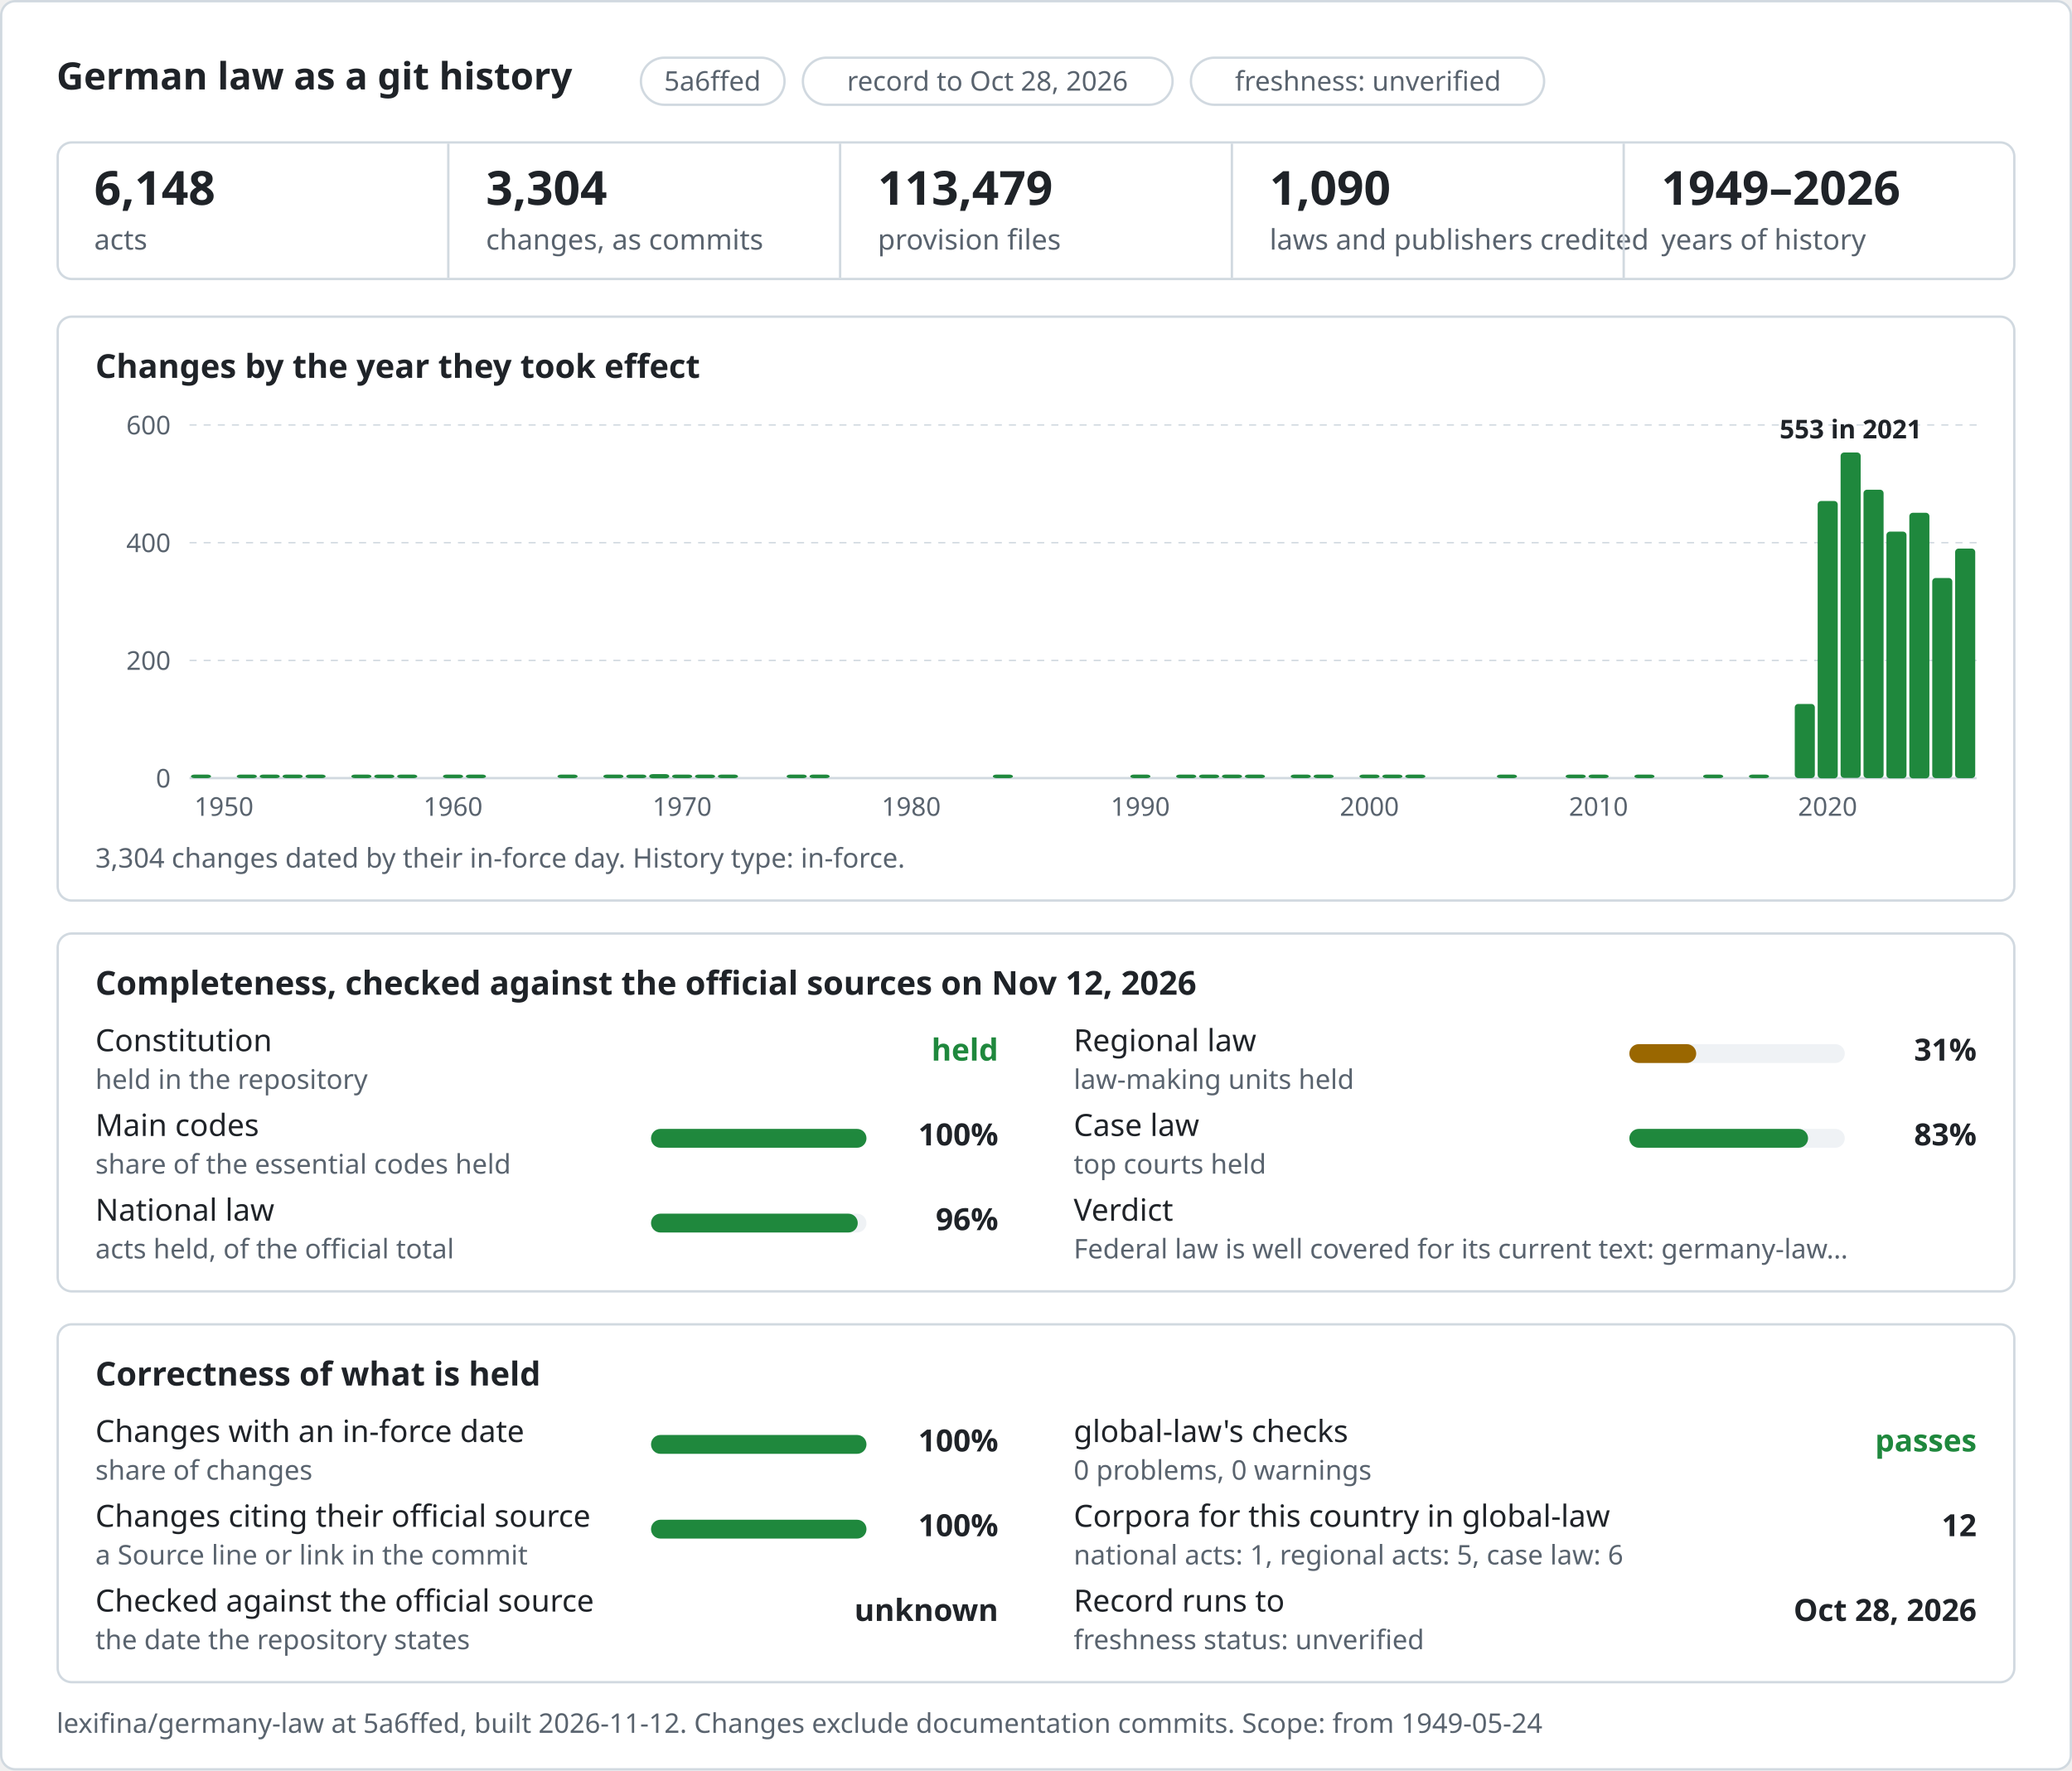
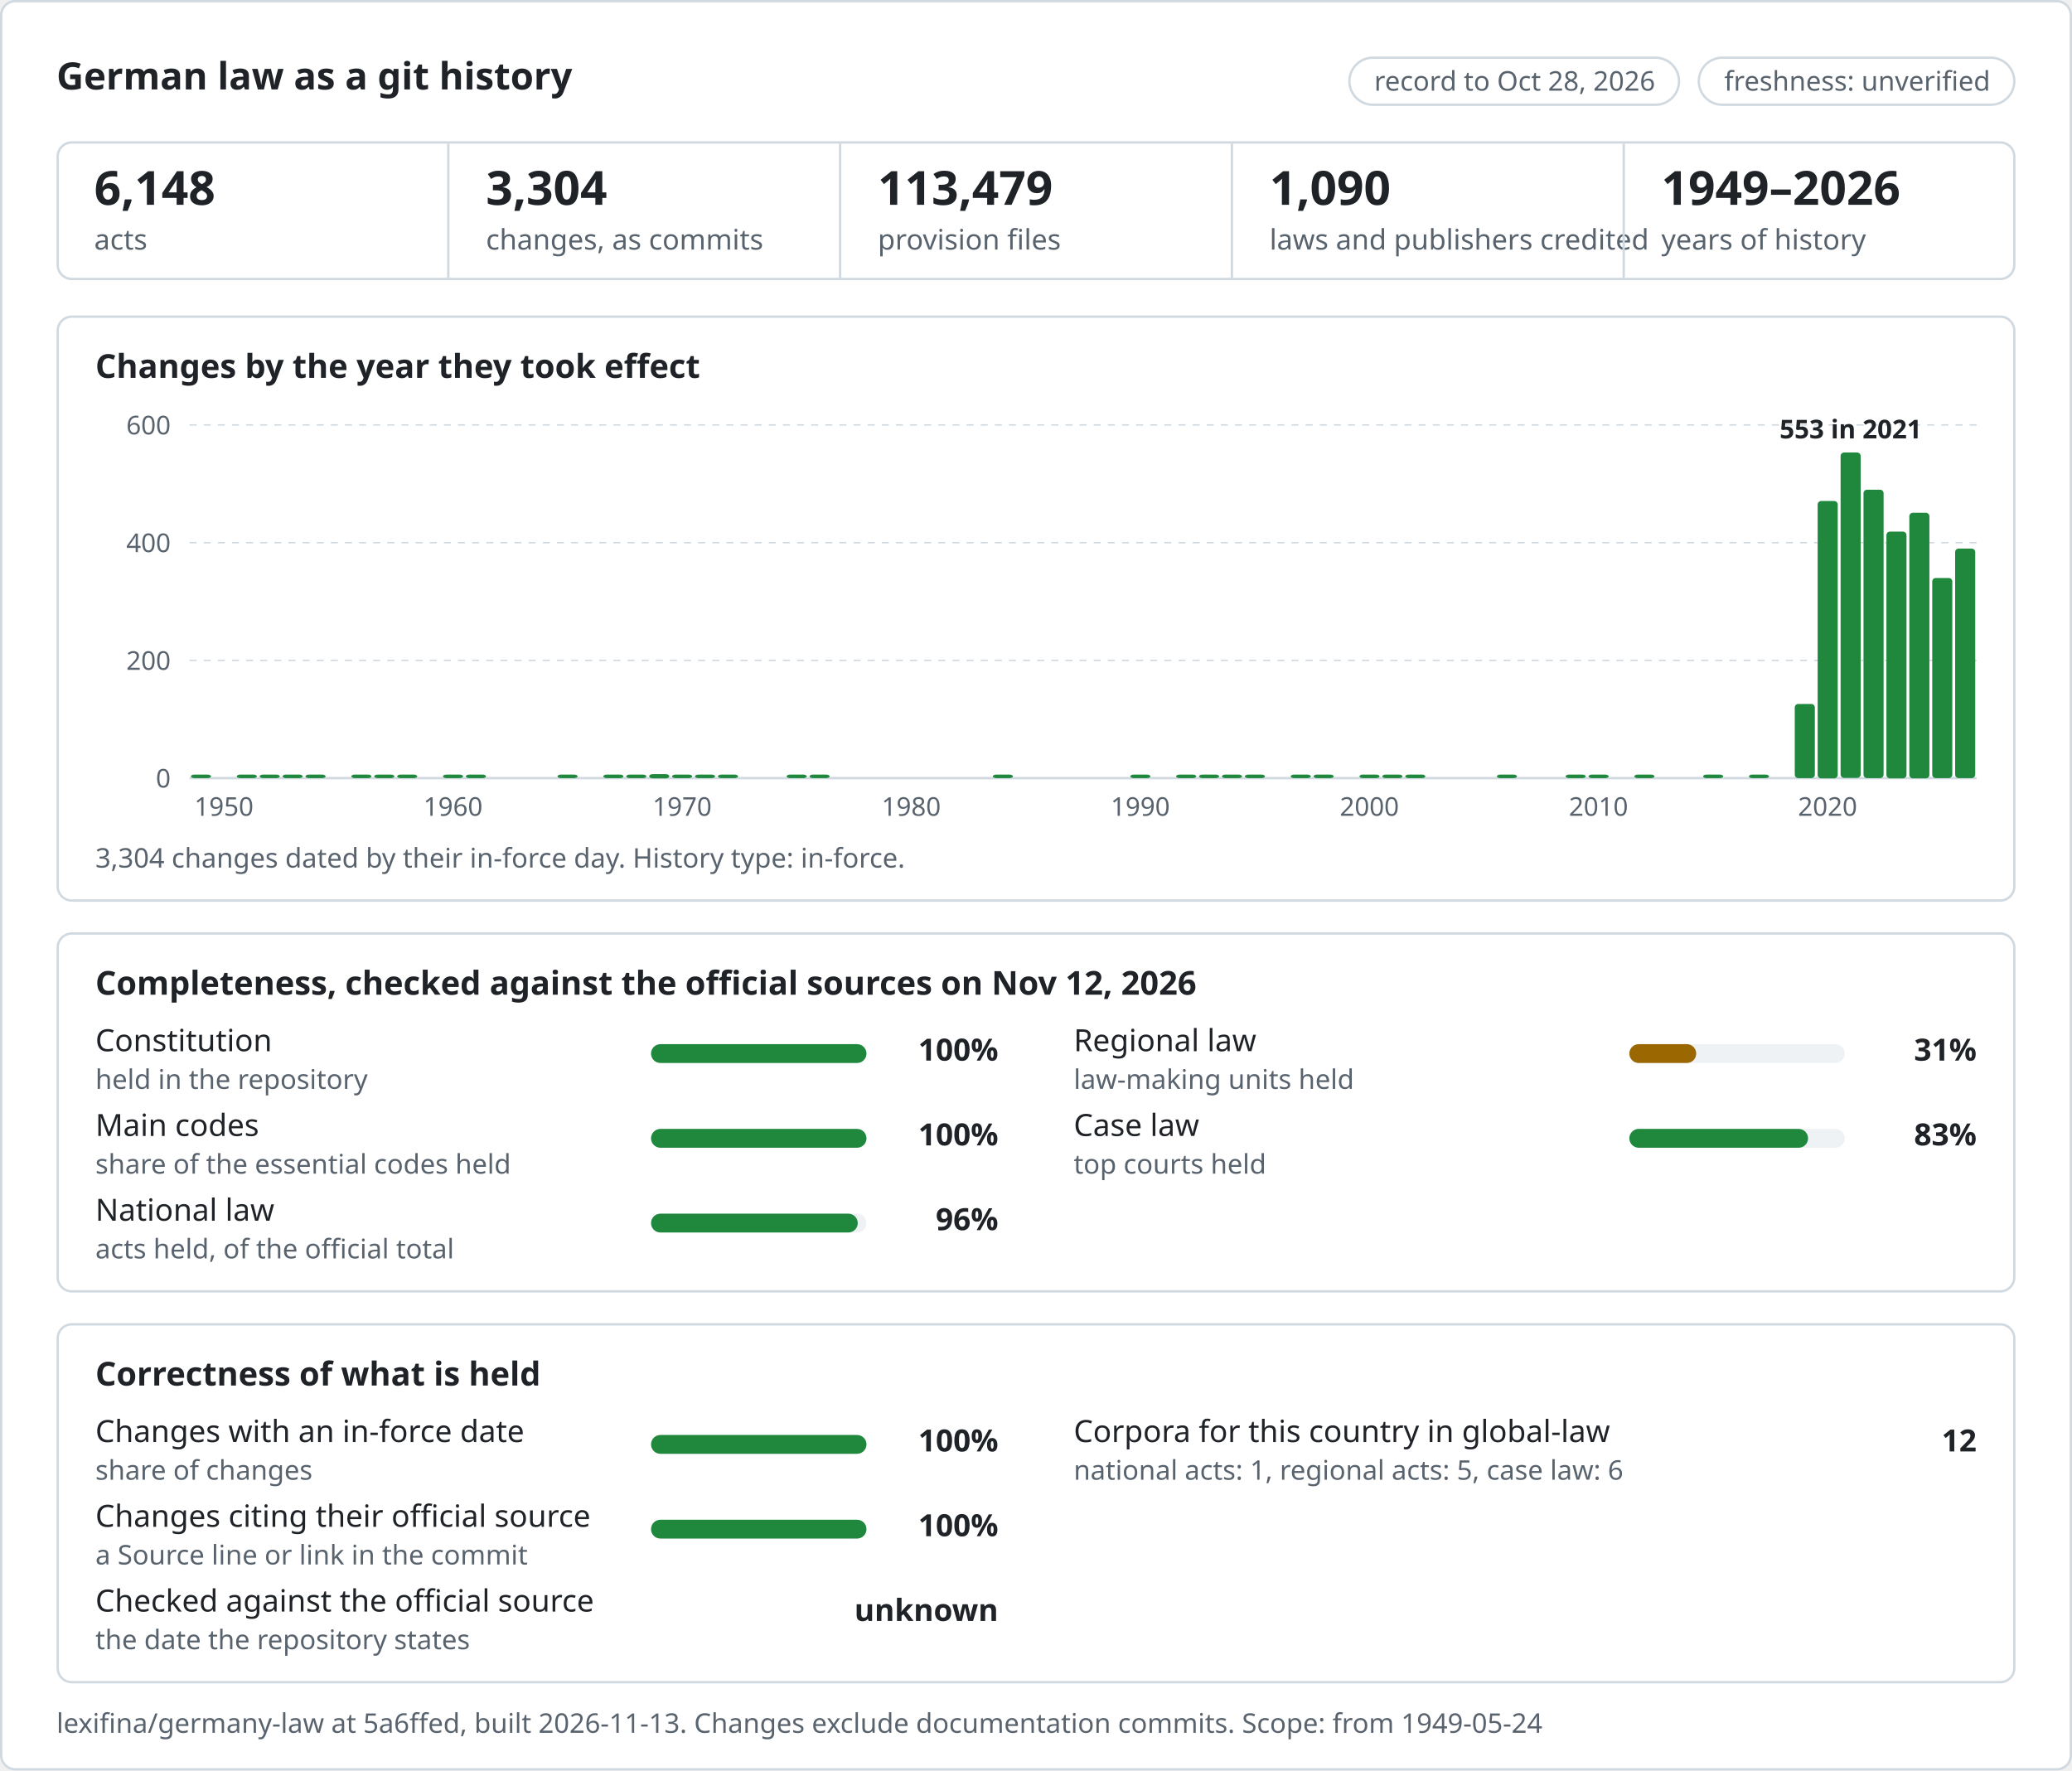
<svg xmlns="http://www.w3.org/2000/svg" width="880" height="752" viewBox="0 0 880 752" font-family="-apple-system,BlinkMacSystemFont,Segoe UI,Noto Sans,Helvetica,Arial,sans-serif">
  <rect x="0.5" y="0.5" width="879" height="751" rx="6" fill="#ffffff" stroke="#d1d9e0" />
  <text x="24" y="38" font-size="16" font-weight="600" fill="#1f2328">German law as a git history</text>
-   <rect x="272.2" y="24.5" width="61" height="20" rx="10" fill="none" stroke="#d1d9e0" />
-   <text x="302.6" y="38.5" font-size="11.5" font-weight="500" text-anchor="middle" fill="#59636e">5a6ffed</text>
-   <rect x="341.0" y="24.5" width="157" height="20" rx="10" fill="none" stroke="#d1d9e0" />
-   <text x="419.4" y="38.5" font-size="11.5" font-weight="500" text-anchor="middle" fill="#59636e">record to Oct 28, 2026</text>
-   <rect x="505.8" y="24.5" width="150" height="20" rx="10" fill="none" stroke="#d1d9e0" />
-   <text x="581.0" y="38.5" font-size="11.5" font-weight="500" text-anchor="middle" fill="#59636e">freshness: unverified</text>
+   <rect x="573.1" y="24.5" width="140" height="20" rx="10" fill="none" stroke="#d1d9e0" />
+   <text x="643.3" y="38.5" font-size="11.5" font-weight="500" text-anchor="middle" fill="#59636e">record to Oct 28, 2026</text>
+   <rect x="721.5" y="24.5" width="134" height="20" rx="10" fill="none" stroke="#d1d9e0" />
+   <text x="788.8" y="38.5" font-size="11.5" font-weight="500" text-anchor="middle" fill="#59636e">freshness: unverified</text>
  <rect x="24.5" y="60.5" width="831" height="58" rx="6" fill="#ffffff" stroke="#d1d9e0" />
  <text x="40.0" y="87" font-size="20" font-weight="600" fill="#1f2328">6,148</text>
  <text x="40.0" y="106" font-size="12" fill="#59636e">acts</text>
  <line x1="190.4" y1="61" x2="190.4" y2="118" stroke="#d1d9e0" />
  <text x="206.4" y="87" font-size="20" font-weight="600" fill="#1f2328">3,304</text>
  <text x="206.4" y="106" font-size="12" fill="#59636e">changes, as commits</text>
  <line x1="356.8" y1="61" x2="356.8" y2="118" stroke="#d1d9e0" />
  <text x="372.8" y="87" font-size="20" font-weight="600" fill="#1f2328">113,479</text>
  <text x="372.8" y="106" font-size="12" fill="#59636e">provision files</text>
  <line x1="523.2" y1="61" x2="523.2" y2="118" stroke="#d1d9e0" />
  <text x="539.2" y="87" font-size="20" font-weight="600" fill="#1f2328">1,090</text>
-   <text x="539.2" y="106" font-size="12" fill="#59636e">laws and publishers credited</text>
+   <text x="539.2" y="106" font-size="12" fill="#59636e" textLength="142" lengthAdjust="spacingAndGlyphs">laws and publishers credited</text>
  <line x1="689.6" y1="61" x2="689.6" y2="118" stroke="#d1d9e0" />
  <text x="705.6" y="87" font-size="20" font-weight="600" fill="#1f2328">1949–2026</text>
  <text x="705.6" y="106" font-size="12" fill="#59636e">years of history</text>
  <rect x="24.5" y="134.5" width="831" height="248" rx="6" fill="#ffffff" stroke="#d1d9e0" />
  <text x="40.5" y="160.5" font-size="14" font-weight="600" fill="#1f2328">Changes by the year they took effect</text>
  <line x1="80.5" y1="330.5" x2="839.5" y2="330.5" stroke="#d1d9e0" stroke-width="1" />
  <text x="72.5" y="334.5" font-size="11" text-anchor="end" fill="#59636e">0</text>
  <line x1="80.5" y1="280.5" x2="839.5" y2="280.5" stroke="#d1d9e0" stroke-width="0.6" stroke-dasharray="3 3" />
  <text x="72.5" y="284.5" font-size="11" text-anchor="end" fill="#59636e">200</text>
  <line x1="80.5" y1="230.5" x2="839.5" y2="230.5" stroke="#d1d9e0" stroke-width="0.6" stroke-dasharray="3 3" />
  <text x="72.5" y="234.5" font-size="11" text-anchor="end" fill="#59636e">400</text>
  <line x1="80.5" y1="180.5" x2="839.5" y2="180.5" stroke="#d1d9e0" stroke-width="0.6" stroke-dasharray="3 3" />
  <text x="72.5" y="184.5" font-size="11" text-anchor="end" fill="#59636e">600</text>
  <rect x="81.10" y="329.0" width="8.53" height="1.5" rx="1.5" fill="#1f883d" />
  <text x="95.1" y="346.5" font-size="11" text-anchor="middle" fill="#59636e">1950</text>
  <rect x="100.56" y="329.0" width="8.53" height="1.5" rx="1.5" fill="#1f883d" />
  <rect x="110.29" y="329.0" width="8.53" height="1.5" rx="1.5" fill="#1f883d" />
  <rect x="120.02" y="329.0" width="8.53" height="1.5" rx="1.5" fill="#1f883d" />
  <rect x="129.75" y="329.0" width="8.53" height="1.5" rx="1.5" fill="#1f883d" />
  <rect x="149.22" y="329.0" width="8.53" height="1.5" rx="1.5" fill="#1f883d" />
  <rect x="158.95" y="329.0" width="8.53" height="1.5" rx="1.5" fill="#1f883d" />
  <rect x="168.68" y="329.0" width="8.53" height="1.5" rx="1.5" fill="#1f883d" />
  <rect x="188.14" y="329.0" width="8.53" height="1.5" rx="1.5" fill="#1f883d" />
  <text x="192.4" y="346.5" font-size="11" text-anchor="middle" fill="#59636e">1960</text>
  <rect x="197.87" y="329.0" width="8.53" height="1.5" rx="1.5" fill="#1f883d" />
  <rect x="236.79" y="329.0" width="8.53" height="1.5" rx="1.5" fill="#1f883d" />
  <rect x="256.25" y="329.0" width="8.53" height="1.5" rx="1.5" fill="#1f883d" />
  <rect x="265.98" y="329.0" width="8.53" height="1.5" rx="1.5" fill="#1f883d" />
  <rect x="275.72" y="328.8" width="8.53" height="1.8" rx="1.5" fill="#1f883d" />
  <rect x="285.45" y="329.0" width="8.53" height="1.5" rx="1.5" fill="#1f883d" />
  <text x="289.7" y="346.5" font-size="11" text-anchor="middle" fill="#59636e">1970</text>
  <rect x="295.18" y="329.0" width="8.53" height="1.5" rx="1.5" fill="#1f883d" />
  <rect x="304.91" y="329.0" width="8.53" height="1.5" rx="1.5" fill="#1f883d" />
  <rect x="334.10" y="329.0" width="8.53" height="1.5" rx="1.5" fill="#1f883d" />
  <rect x="343.83" y="329.0" width="8.53" height="1.5" rx="1.5" fill="#1f883d" />
  <text x="387.0" y="346.5" font-size="11" text-anchor="middle" fill="#59636e">1980</text>
  <rect x="421.68" y="329.0" width="8.53" height="1.5" rx="1.5" fill="#1f883d" />
  <rect x="480.06" y="329.0" width="8.53" height="1.5" rx="1.5" fill="#1f883d" />
  <text x="484.3" y="346.5" font-size="11" text-anchor="middle" fill="#59636e">1990</text>
  <rect x="499.52" y="329.0" width="8.53" height="1.5" rx="1.5" fill="#1f883d" />
  <rect x="509.25" y="329.0" width="8.53" height="1.5" rx="1.5" fill="#1f883d" />
  <rect x="518.98" y="329.0" width="8.53" height="1.5" rx="1.5" fill="#1f883d" />
  <rect x="528.72" y="329.0" width="8.53" height="1.5" rx="1.5" fill="#1f883d" />
  <rect x="548.18" y="329.0" width="8.53" height="1.5" rx="1.5" fill="#1f883d" />
  <rect x="557.91" y="329.0" width="8.53" height="1.5" rx="1.5" fill="#1f883d" />
  <rect x="577.37" y="329.0" width="8.53" height="1.5" rx="1.5" fill="#1f883d" />
  <text x="581.6" y="346.5" font-size="11" text-anchor="middle" fill="#59636e">2000</text>
  <rect x="587.10" y="329.0" width="8.53" height="1.5" rx="1.5" fill="#1f883d" />
  <rect x="596.83" y="329.0" width="8.53" height="1.5" rx="1.5" fill="#1f883d" />
  <rect x="635.75" y="329.0" width="8.53" height="1.5" rx="1.5" fill="#1f883d" />
  <rect x="664.95" y="329.0" width="8.53" height="1.5" rx="1.5" fill="#1f883d" />
  <rect x="674.68" y="329.0" width="8.53" height="1.5" rx="1.5" fill="#1f883d" />
  <text x="678.9" y="346.5" font-size="11" text-anchor="middle" fill="#59636e">2010</text>
  <rect x="694.14" y="329.0" width="8.53" height="1.5" rx="1.5" fill="#1f883d" />
  <rect x="723.33" y="329.0" width="8.53" height="1.5" rx="1.5" fill="#1f883d" />
  <rect x="742.79" y="329.0" width="8.53" height="1.5" rx="1.5" fill="#1f883d" />
  <rect x="762.25" y="299.0" width="8.53" height="31.5" rx="1.5" fill="#1f883d" />
  <rect x="771.98" y="212.8" width="8.53" height="117.8" rx="1.5" fill="#1f883d" />
  <text x="776.2" y="346.5" font-size="11" text-anchor="middle" fill="#59636e">2020</text>
  <rect x="781.72" y="192.2" width="8.53" height="138.2" rx="1.5" fill="#1f883d" />
  <text x="786.0" y="186.2" font-size="11" font-weight="600" text-anchor="middle" fill="#1f2328">553 in 2021</text>
  <rect x="791.45" y="208.0" width="8.53" height="122.5" rx="1.5" fill="#1f883d" />
  <rect x="801.18" y="225.8" width="8.53" height="104.8" rx="1.5" fill="#1f883d" />
  <rect x="810.91" y="217.8" width="8.53" height="112.8" rx="1.5" fill="#1f883d" />
  <rect x="820.64" y="245.5" width="8.53" height="85.0" rx="1.5" fill="#1f883d" />
  <rect x="830.37" y="233.0" width="8.53" height="97.5" rx="1.5" fill="#1f883d" />
  <text x="40.5" y="368.5" font-size="11.5" fill="#59636e">3,304 changes dated by their in-force day. History type: in-force.</text>
  <rect x="24.5" y="396.5" width="831" height="152" rx="6" fill="#ffffff" stroke="#d1d9e0" />
  <text x="40.5" y="422.5" font-size="14" font-weight="600" fill="#1f2328">Completeness, checked against the official sources on Nov 12, 2026</text>
  <text x="40.5" y="446.5" font-size="13" fill="#1f2328">Constitution</text>
  <text x="40.5" y="462.5" font-size="11.5" fill="#59636e">held in the repository</text>
-   <text x="424.0" y="450.5" font-size="13" font-weight="600" text-anchor="end" fill="#1f883d">held</text>
+   <g>
+     <rect x="276.5" y="443.5" width="91.5" height="8" rx="4" fill="#eff2f5" />
+     <rect x="276.5" y="443.5" width="91.5" height="8" rx="4" fill="#1f883d" />
+   </g>
+   <text x="424.0" y="450.5" font-size="13" font-weight="600" text-anchor="end" fill="#1f2328">100%</text>
  <text x="40.5" y="482.5" font-size="13" fill="#1f2328">Main codes</text>
  <text x="40.5" y="498.5" font-size="11.5" fill="#59636e">share of the essential codes held</text>
  <g>
    <rect x="276.5" y="479.5" width="91.5" height="8" rx="4" fill="#eff2f5" />
    <rect x="276.5" y="479.5" width="91.5" height="8" rx="4" fill="#1f883d" />
  </g>
  <text x="424.0" y="486.5" font-size="13" font-weight="600" text-anchor="end" fill="#1f2328">100%</text>
  <text x="40.5" y="518.5" font-size="13" fill="#1f2328">National law</text>
  <text x="40.5" y="534.5" font-size="11.5" fill="#59636e">acts held, of the official total</text>
  <g>
    <rect x="276.5" y="515.5" width="91.5" height="8" rx="4" fill="#eff2f5" />
    <rect x="276.5" y="515.5" width="87.8" height="8" rx="4" fill="#1f883d" />
  </g>
  <text x="424.0" y="522.5" font-size="13" font-weight="600" text-anchor="end" fill="#1f2328">96%</text>
  <text x="456.0" y="446.5" font-size="13" fill="#1f2328">Regional law</text>
  <text x="456.0" y="462.5" font-size="11.5" fill="#59636e">law-making units held</text>
  <g>
    <rect x="692.0" y="443.5" width="91.5" height="8" rx="4" fill="#eff2f5" />
    <rect x="692.0" y="443.5" width="28.4" height="8" rx="4" fill="#9a6700" />
  </g>
  <text x="839.5" y="450.5" font-size="13" font-weight="600" text-anchor="end" fill="#1f2328">31%</text>
  <text x="456.0" y="482.5" font-size="13" fill="#1f2328">Case law</text>
  <text x="456.0" y="498.5" font-size="11.5" fill="#59636e">top courts held</text>
  <g>
    <rect x="692.0" y="479.5" width="91.5" height="8" rx="4" fill="#eff2f5" />
    <rect x="692.0" y="479.5" width="75.9" height="8" rx="4" fill="#1f883d" />
  </g>
  <text x="839.5" y="486.5" font-size="13" font-weight="600" text-anchor="end" fill="#1f2328">83%</text>
-   <text x="456.0" y="518.5" font-size="13" fill="#1f2328">Verdict</text>
-   <text x="456.0" y="534.5" font-size="11.5" fill="#59636e">Federal law is well covered for its current text: germany-law…</text>
-   <text x="839.5" y="522.5" font-size="13" font-weight="600" text-anchor="end" fill="#59636e" />
  <rect x="24.5" y="562.5" width="831" height="152" rx="6" fill="#ffffff" stroke="#d1d9e0" />
  <text x="40.5" y="588.5" font-size="14" font-weight="600" fill="#1f2328">Correctness of what is held</text>
  <text x="40.5" y="612.5" font-size="13" fill="#1f2328">Changes with an in-force date</text>
  <text x="40.5" y="628.5" font-size="11.5" fill="#59636e">share of changes</text>
  <g>
    <rect x="276.5" y="609.5" width="91.5" height="8" rx="4" fill="#eff2f5" />
    <rect x="276.5" y="609.5" width="91.5" height="8" rx="4" fill="#1f883d" />
  </g>
  <text x="424.0" y="616.5" font-size="13" font-weight="600" text-anchor="end" fill="#1f2328">100%</text>
  <text x="40.5" y="648.5" font-size="13" fill="#1f2328">Changes citing their official source</text>
  <text x="40.5" y="664.5" font-size="11.5" fill="#59636e">a Source line or link in the commit</text>
  <g>
    <rect x="276.5" y="645.5" width="91.5" height="8" rx="4" fill="#eff2f5" />
    <rect x="276.5" y="645.5" width="91.5" height="8" rx="4" fill="#1f883d" />
  </g>
  <text x="424.0" y="652.5" font-size="13" font-weight="600" text-anchor="end" fill="#1f2328">100%</text>
  <text x="40.5" y="684.5" font-size="13" fill="#1f2328">Checked against the official source</text>
  <text x="40.5" y="700.5" font-size="11.5" fill="#59636e">the date the repository states</text>
  <text x="424.0" y="688.5" font-size="13" font-weight="600" text-anchor="end" fill="#1f2328">unknown</text>
-   <text x="456.0" y="612.5" font-size="13" fill="#1f2328">global-law's checks</text>
-   <text x="456.0" y="628.5" font-size="11.5" fill="#59636e">0 problems, 0 warnings</text>
-   <text x="839.5" y="616.5" font-size="13" font-weight="600" text-anchor="end" fill="#1f883d">passes</text>
-   <text x="456.0" y="648.5" font-size="13" fill="#1f2328">Corpora for this country in global-law</text>
-   <text x="456.0" y="664.5" font-size="11.5" fill="#59636e">national acts: 1, regional acts: 5, case law: 6</text>
-   <text x="839.5" y="652.5" font-size="13" font-weight="600" text-anchor="end" fill="#1f2328">12</text>
-   <text x="456.0" y="684.5" font-size="13" fill="#1f2328">Record runs to</text>
-   <text x="456.0" y="700.5" font-size="11.5" fill="#59636e">freshness status: unverified</text>
-   <text x="839.5" y="688.5" font-size="13" font-weight="600" text-anchor="end" fill="#1f2328">Oct 28, 2026</text>
-   <text x="24" y="736" font-size="11.5" fill="#59636e">lexifina/germany-law at 5a6ffed, built 2026-11-12. Changes exclude documentation commits. Scope: from 1949-05-24</text>
+   <text x="456.0" y="612.5" font-size="13" fill="#1f2328">Corpora for this country in global-law</text>
+   <text x="456.0" y="628.5" font-size="11.5" fill="#59636e">national acts: 1, regional acts: 5, case law: 6</text>
+   <text x="839.5" y="616.5" font-size="13" font-weight="600" text-anchor="end" fill="#1f2328">12</text>
+   <text x="24" y="736" font-size="11.5" fill="#59636e">lexifina/germany-law at 5a6ffed, built 2026-11-13. Changes exclude documentation commits. Scope: from 1949-05-24</text>
</svg>
